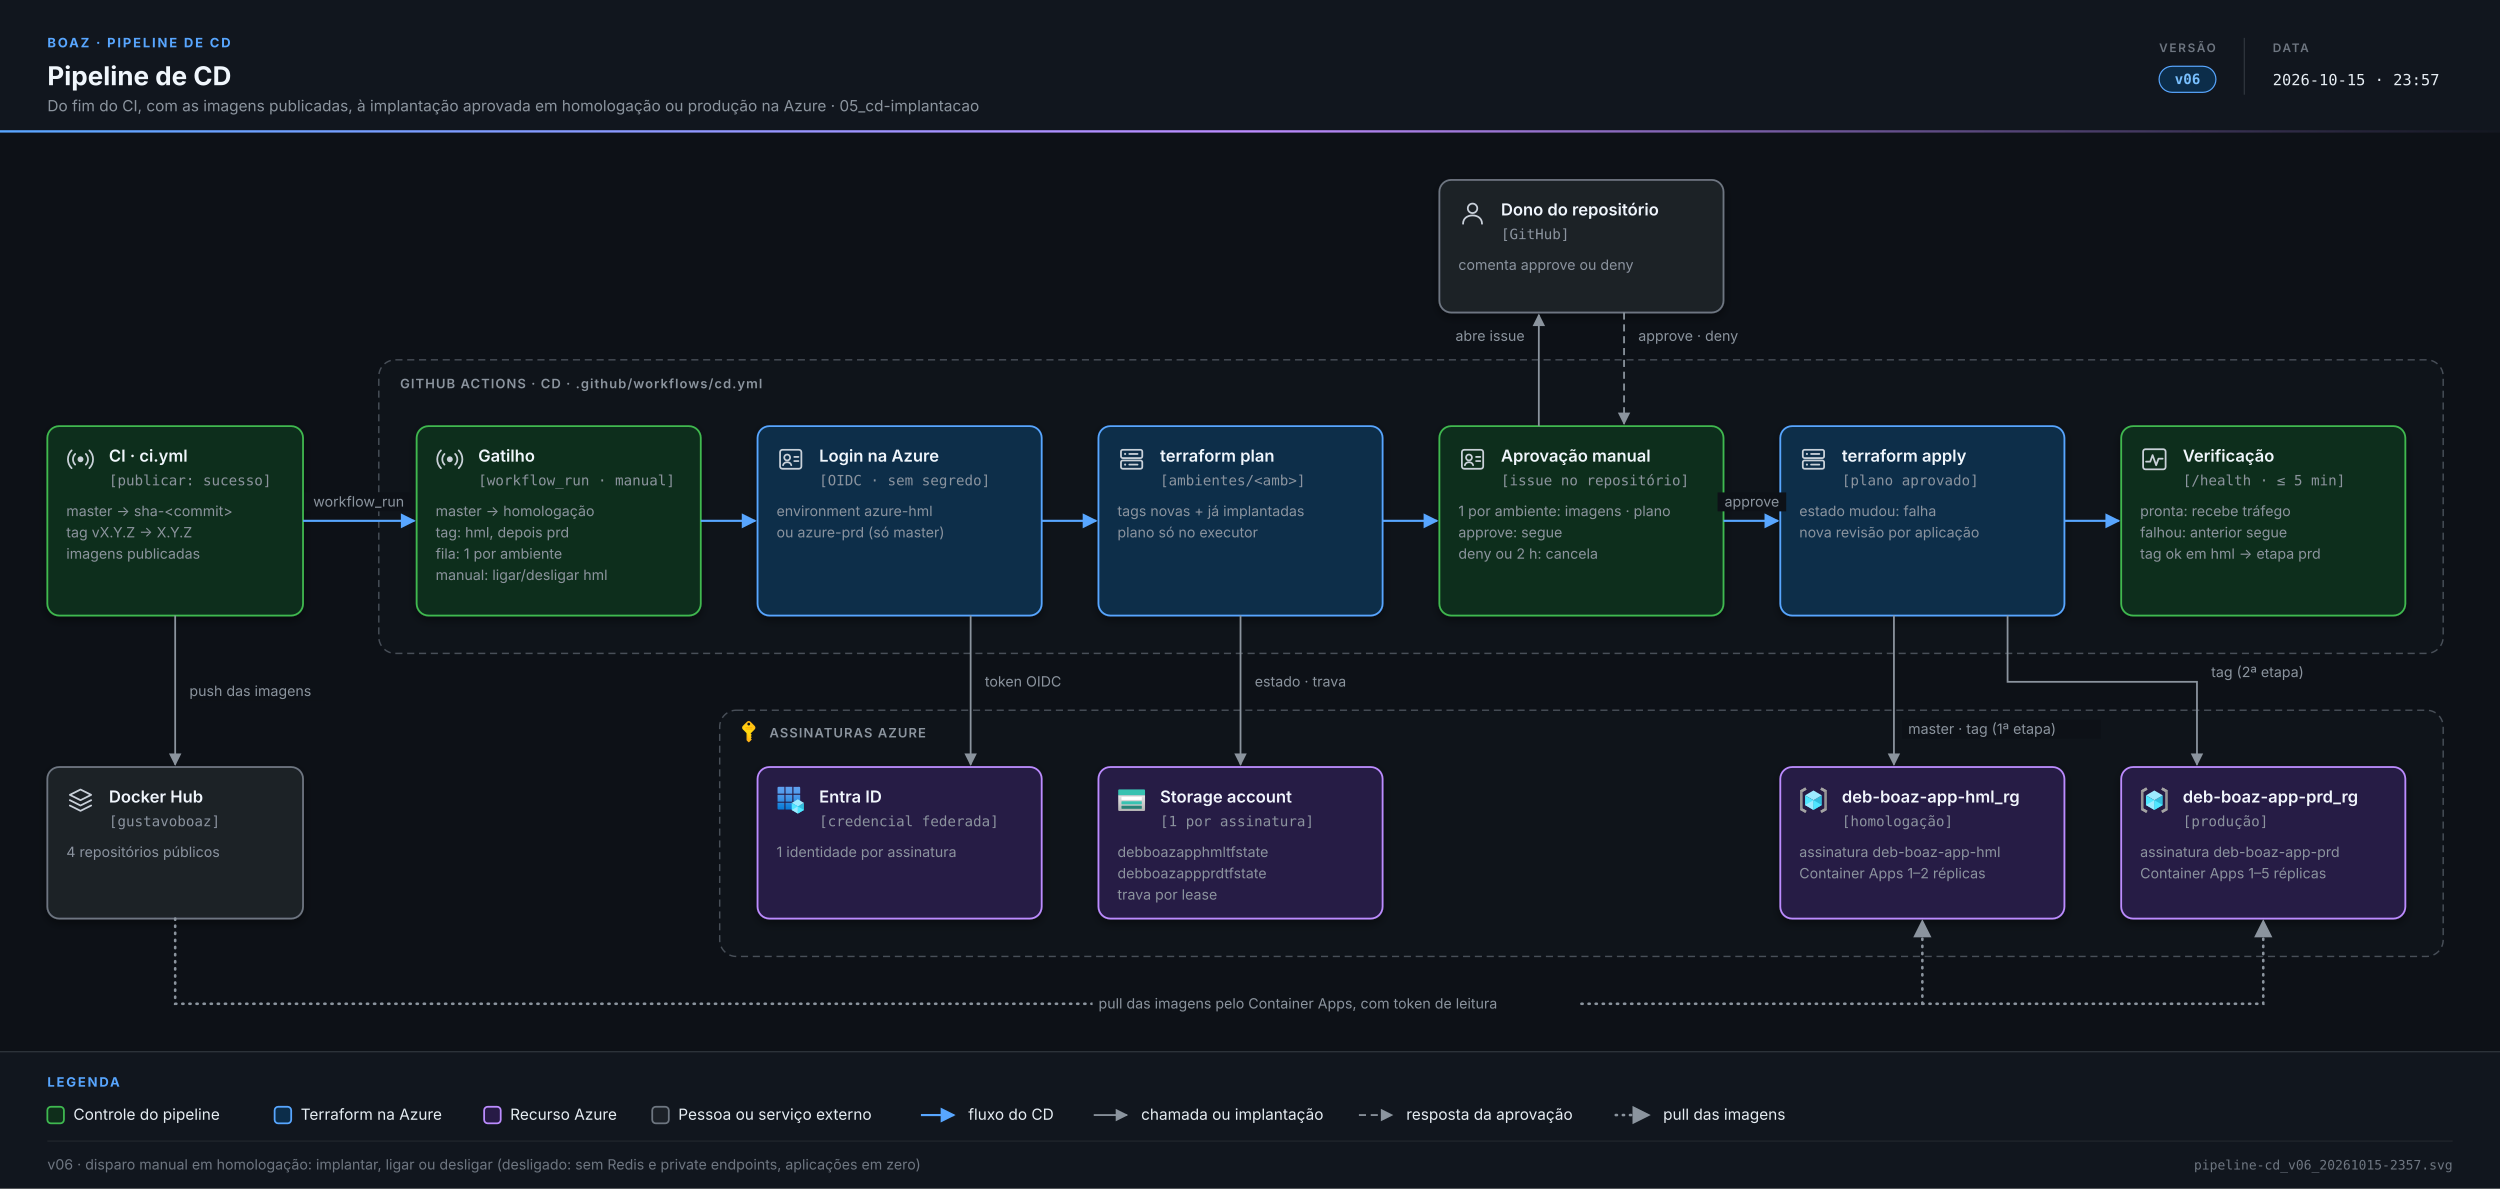
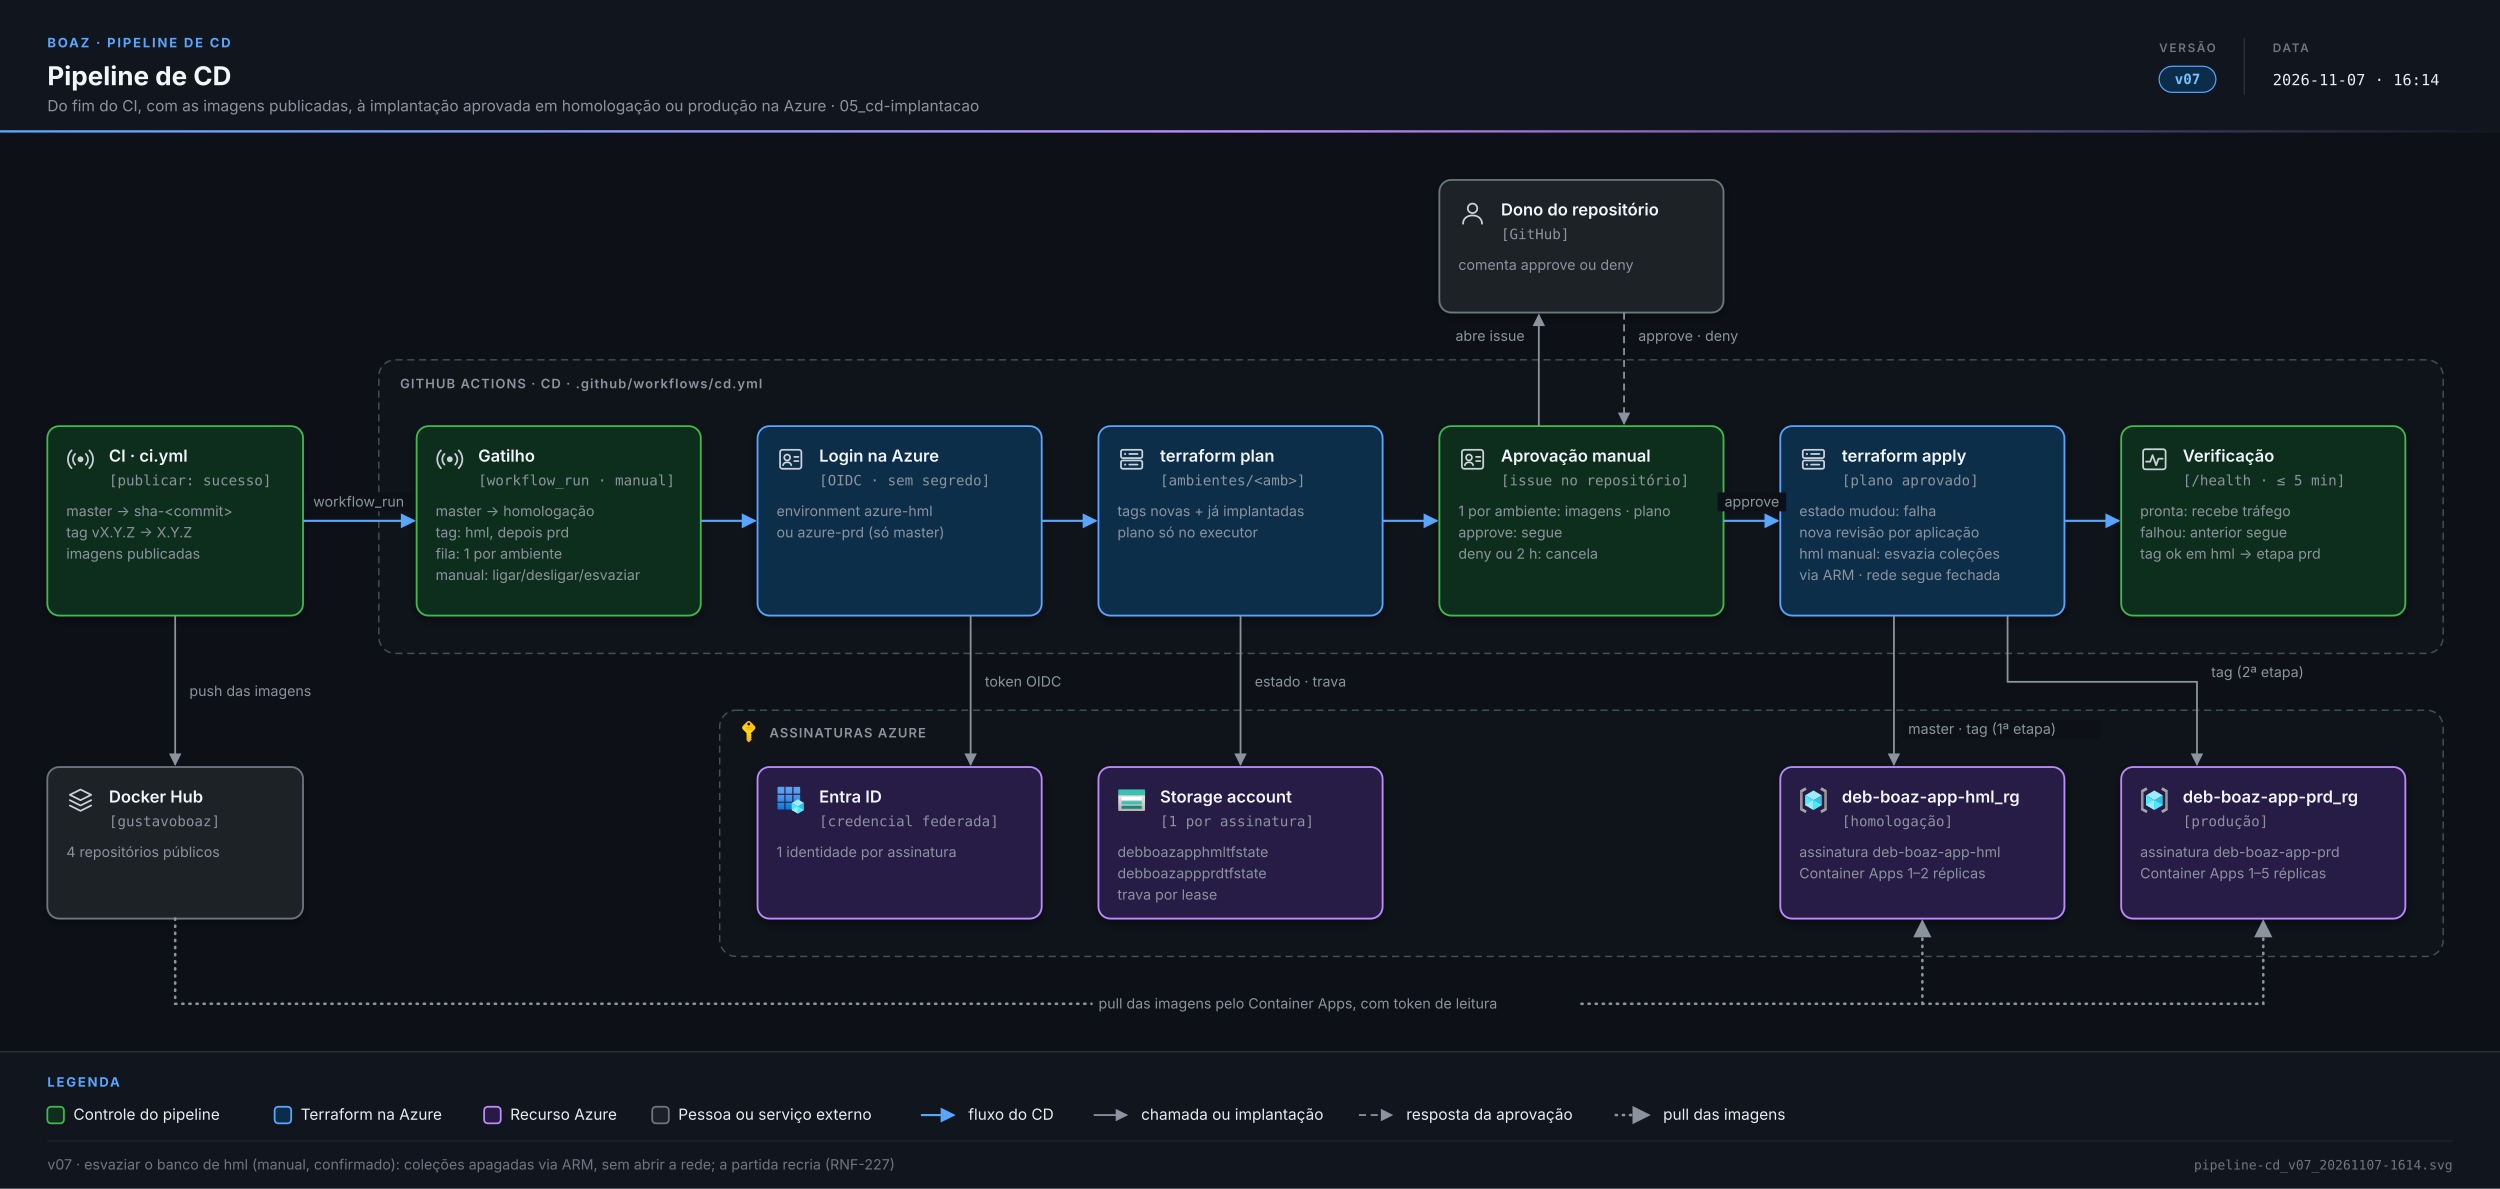
<svg xmlns="http://www.w3.org/2000/svg" viewBox="0 0 2112 1004" width="2112" height="1004">
  <style>
    /* ── base ─────────────────────────────────────────── */
    .bg            { fill: #0d1117; }
    text           { font-family: Inter, "Segoe UI", Roboto, "Helvetica Neue", Helvetica, Arial, sans-serif; font-size: 13px; fill: #e6edf3; }
    .title         { font-size: 22px; font-weight: 700; fill: #f0f6fc; }
    .subtitle      { font-size: 13px; fill: #8b949e; }
    .section       { font-size: 12px; font-weight: 700; letter-spacing: 0.12em; fill: #58a6ff; }
    .label         { font-size: 13px; fill: #e6edf3; }
    .label-strong  { font-size: 14px; font-weight: 600; fill: #f0f6fc; }
    .label-underline { text-decoration: underline; }
    .muted         { font-size: 12px; fill: #8b949e; }
    .mono          { font-family: "JetBrains Mono", "SF Mono", Menlo, Consolas, monospace; font-size: 12px; fill: #8b949e; }
    .divider       { stroke: #21262d; stroke-width: 1; }
    .panel         { fill: #10151c; stroke: #21262d; stroke-width: 1; }

    /* ── nós: uma cor por papel, no máximo 4 por diagrama ── */
    .node          { fill: #161b22; stroke: #30363d; stroke-width: 1.5; }
    .node-face     { fill: #21262d; stroke: #30363d; stroke-width: 1.5; stroke-linejoin: round; }
    .node-blue     { fill: #0c2d4a; stroke: #58a6ff; stroke-width: 1.5; }
    .node-green    { fill: #0f2e1b; stroke: #3fb950; stroke-width: 1.5; }
    .node-purple   { fill: #271a45; stroke: #bc8cff; stroke-width: 1.5; }
    .node-orange   { fill: #3a2410; stroke: #f0883e; stroke-width: 1.5; }
    .node-red      { fill: #3b1219; stroke: #f85149; stroke-width: 1.5; }
    .node-external { fill: #1c2128; stroke: #6e7681; stroke-width: 1.5; }

    /* ── fronteiras (conta, região, rede, módulo) ─────── */
    .boundary       { fill: #161b22; fill-opacity: 0.35; stroke: #484f58; stroke-width: 1.2; stroke-dasharray: 6 4; }
    .boundary-label { font-size: 11px; font-weight: 600; letter-spacing: 0.08em; fill: #8b949e; }

    /* ── arestas e comunicação ─────────────────────────── */
    .edge          { fill: none; stroke: #8b949e; stroke-width: 1.5; }
    .edge-accent   { fill: none; stroke: #58a6ff; stroke-width: 1.8; }
    .edge-async    { stroke-dasharray: 6 4; }
    .edge-data     { stroke-dasharray: 1 5; stroke-linecap: round; stroke-width: 2.2; }
    .edge-label-bg { fill: #0d1117; }
    .arrow-head    { fill: #8b949e; }
    .arrow-accent  { fill: #58a6ff; }
    .lifeline      { stroke: #30363d; stroke-width: 1.2; stroke-dasharray: 4 4; }
    .chip          { fill: #21262d; stroke: #30363d; stroke-width: 1; }
    .chip-text     { font-family: "JetBrains Mono", "SF Mono", Menlo, Consolas, monospace; font-size: 11px; fill: #c9d1d9; }

    /* ── ícones neutros (#ic-*, #uml-*) ───────────────── */
    .ico           { fill: none; stroke: #c9d1d9; stroke-width: 1.5; stroke-linecap: round; stroke-linejoin: round; }
    .ico-fill      { fill: #c9d1d9; }
    .ico-solid     { fill: #161b22; stroke: #c9d1d9; stroke-width: 1.5; stroke-linejoin: round; }

    /* ── notação UML ───────────────────────────────────── */
    .ink           { fill: #e6edf3; }
    .ink-ring      { fill: none; stroke: #e6edf3; stroke-width: 1.5; }
    .node-note     { fill: #2b2311; stroke: #d29922; stroke-width: 1.2; }
    .uml-keyword   { font-size: 11px; font-style: italic; fill: #8b949e; }
    .activation    { fill: #21262d; stroke: #8b949e; stroke-width: 1.2; }
    .frame-tag     { fill: #21262d; stroke: #484f58; stroke-width: 1.2; }
    .frame-op      { font-size: 11px; font-weight: 700; fill: #c9d1d9; }
    .arrow-open    { fill: none; stroke: #8b949e; stroke-width: 1.4; stroke-linejoin: round; }
    .arrow-hollow  { fill: #0d1117; stroke: #8b949e; stroke-width: 1.2; stroke-linejoin: round; }

    /* ── marca d'água: topo e rodapé (seção 7) ────────── */
    .wm-band       { fill: #11161e; }
    .wm-accent     { fill: url(#marca-acento); }
    .wm-sep        { stroke: #30363d; stroke-width: 1; }
    .wm-frame      { fill: none; stroke: #30363d; stroke-width: 1; }
    .wm-eyebrow    { font-size: 11px; font-weight: 700; letter-spacing: 0.14em; fill: #58a6ff; }
    .wm-meta-label { font-size: 10px; font-weight: 600; letter-spacing: 0.14em; fill: #6e7681; }
    .wm-meta-value { font-family: "JetBrains Mono", "SF Mono", Menlo, Consolas, monospace; font-size: 13px; fill: #e6edf3; }
    .wm-badge      { fill: #0c2d4a; stroke: #58a6ff; stroke-width: 1; }
    .wm-badge-text { font-family: "JetBrains Mono", "SF Mono", Menlo, Consolas, monospace; font-size: 12px; font-weight: 700; fill: #79c0ff; }
    .wm-file       { font-family: "JetBrains Mono", "SF Mono", Menlo, Consolas, monospace; font-size: 11px; fill: #6e7681; }
    .footer        { font-size: 12px; fill: #6e7681; }
  </style>
  <defs>
    <marker id="seta" viewBox="0 0 10 10" refX="9" refY="5" markerWidth="7" markerHeight="7" orient="auto-start-reverse">
      <path d="M0,0 L10,5 L0,10 z" class="arrow-head" />
    </marker>
    <marker id="seta-destaque" viewBox="0 0 10 10" refX="9" refY="5" markerWidth="7" markerHeight="7" orient="auto-start-reverse">
      <path d="M0,0 L10,5 L0,10 z" class="arrow-accent" />
    </marker>
    <marker id="seta-aberta" viewBox="-1 -1 12 12" refX="10" refY="5" markerWidth="8" markerHeight="8" orient="auto-start-reverse">
      <path d="M0,0 L10,5 L0,10" class="arrow-open" />
    </marker>
    <marker id="heranca" viewBox="-1 -1 14 14" refX="12" refY="6" markerWidth="10" markerHeight="10" orient="auto-start-reverse">
      <path d="M0,0 L12,6 L0,12 z" class="arrow-hollow" />
    </marker>
    <marker id="extensao" viewBox="-1 -1 14 14" refX="12" refY="6" markerWidth="10" markerHeight="10" orient="auto-start-reverse">
      <path d="M0,0 L12,6 L0,12 z" class="arrow-head" />
    </marker>
    <marker id="composicao" viewBox="-1 -1 16 10" refX="14" refY="4" markerWidth="16" markerHeight="11" orient="auto-start-reverse">
      <path d="M0,4 L7,0 L14,4 L7,8 z" class="arrow-head" />
    </marker>
    <marker id="agregacao" viewBox="-1 -1 16 10" refX="14" refY="4" markerWidth="16" markerHeight="11" orient="auto-start-reverse">
      <path d="M0,4 L7,0 L14,4 L7,8 z" class="arrow-hollow" />
    </marker>
    <marker id="er-um" viewBox="0 0 16 12" refX="16" refY="6" markerWidth="16" markerHeight="12" markerUnits="userSpaceOnUse" orient="auto-start-reverse">
      <path d="M6,0 V12 M10,0 V12" class="arrow-open" />
    </marker>
    <marker id="er-muitos" viewBox="0 0 16 12" refX="16" refY="6" markerWidth="16" markerHeight="12" markerUnits="userSpaceOnUse" orient="auto-start-reverse">
      <path d="M4,0 V12 M6,6 L16,0 M6,6 L16,12" class="arrow-open" />
    </marker>
    <filter id="sombra" x="-10%" y="-10%" width="120%" height="140%">
      <feDropShadow dx="0" dy="3" stdDeviation="4" flood-color="#000000" flood-opacity="0.45" />
    </filter>
    <linearGradient id="marca-acento" x1="0" y1="0" x2="1" y2="0">
      <stop offset="0" stop-color="#58a6ff" />
      <stop offset="0.5" stop-color="#bc8cff" />
      <stop offset="1" stop-color="#bc8cff" stop-opacity="0" />
    </linearGradient>
    <symbol id="az-assinatura" viewBox="0 0 18 18">
      <defs>
        <radialGradient id="az-assinatura-a445c717-9d75-44c7-ba6b-0d8f2383e560" cx="-36.63" cy="17.12" r="11.18" gradientTransform="translate(41.88 -7.4) scale(0.94 0.94)" gradientUnits="userSpaceOnUse">
          <stop offset="0.27" stop-color="#ffd70f" />
          <stop offset="0.49" stop-color="#ffcb12" />
          <stop offset="0.88" stop-color="#feac19" />
          <stop offset="1" stop-color="#fea11b" />
        </radialGradient>
      </defs>
      <path id="az-assinatura-e3d1e58c-f78e-4fb5-9857-0c9331da9979" d="M13.56,7.19a2.07,2.07,0,0,0,0-2.93h0L10,.69a2.06,2.06,0,0,0-2.92,0h0L3.52,4.26a2.09,2.09,0,0,0,0,2.93l3,3a.61.61,0,0,1,.17.41v5.52a.7.7,0,0,0,.2.5l1.35,1.35a.45.45,0,0,0,.66,0l1.31-1.31h0l.77-.77a.26.26,0,0,0,0-.38l-.55-.56a.29.29,0,0,1,0-.42l.55-.56a.26.26,0,0,0,0-.38L10.4,13a.28.28,0,0,1,0-.41L11,12a.26.26,0,0,0,0-.38l-.77-.78v-.28Zm-5-5.64A1.18,1.18,0,1,1,7.37,2.73,1.17,1.17,0,0,1,8.54,1.55Z" fill="url(#az-assinatura-a445c717-9d75-44c7-ba6b-0d8f2383e560)" />
      <path id="az-assinatura-a21a8f7a-61cc-4035-8449-e5c8fe4d4d5e" d="M7.62,16.21h0A.25.25,0,0,0,8,16V11.55a.27.27,0,0,0-.11-.22h0a.25.25,0,0,0-.39.22V16A.27.27,0,0,0,7.62,16.21Z" fill="#ff9300" opacity="0.75" />
      <rect id="az-assinatura-ecd3189c-fb1e-4a0e-a2b6-ba2f11dda484" x="5.69" y="5.45" width="5.86" height="0.69" rx="0.32" fill="#ff9300" opacity="0.75" />
      <rect id="az-assinatura-a1949a3c-4818-4bd1-b236-0d970b92fc62" x="5.69" y="6.57" width="5.86" height="0.69" rx="0.32" fill="#ff9300" opacity="0.75" />
    </symbol>
    <symbol id="az-entra" viewBox="0 0 18 18">
      <defs>
        <linearGradient id="az-entra-efeb8e96-2af0-4681-9a6a-45f9b0262f19" x1="-6518.78" y1="1118.86" x2="-6518.78" y2="1090.06" gradientTransform="matrix(0.5, 0, 0, -0.5, 3267.42, 559.99)" gradientUnits="userSpaceOnUse">
          <stop offset="0" stop-color="#5ea0ef" />
          <stop offset="0.18" stop-color="#589eed" />
          <stop offset="0.41" stop-color="#4897e9" />
          <stop offset="0.66" stop-color="#2e8ce1" />
          <stop offset="0.94" stop-color="#0a7cd7" />
          <stop offset="1" stop-color="#0078d4" />
        </linearGradient>
      </defs>
      <path d="M5.67,10.61H10v4.32H5.67Zm-5-5.76H5V.53H1.23a.6.6,0,0,0-.6.6Zm.6,10.08H5V10.61H.63v3.72A.6.6,0,0,0,1.23,14.93Zm-.6-5H5V5.57H.63Zm10.08,5h3.72a.6.6,0,0,0,.6-.6V10.61H10.71Zm-5-5H10V5.57H5.67Zm5,0H15V5.57H10.71Zm0-9.36V4.85H15V1.13a.6.6,0,0,0-.6-.6Zm-5,4.32H10V.53H5.67Z" fill="url(#az-entra-efeb8e96-2af0-4681-9a6a-45f9b0262f19)" />
      <polygon points="17.37 10.7 17.37 15.21 13.5 17.47 13.5 12.96 17.37 10.7" fill="#32bedd" />
      <polygon points="17.37 10.7 13.5 12.97 9.63 10.7 13.5 8.44 17.37 10.7" fill="#9cebff" />
      <polygon points="13.5 12.97 13.5 17.47 9.63 15.21 9.63 10.7 13.5 12.97" fill="#50e6ff" />
      <polygon points="9.63 15.21 13.5 12.96 13.5 17.47 9.63 15.21" fill="#9cebff" />
      <polygon points="17.37 15.21 13.5 12.96 13.5 17.47 17.37 15.21" fill="#50e6ff" />
    </symbol>
    <symbol id="az-rg" viewBox="0 0 18 18">
      <g>
        <g>
          <path d="M.5,15.08a.16.16,0,0,0,.08.14l1.16.65L3.7,17a.17.17,0,0,0,.23-.06l.66-1.12a.16.16,0,0,0-.06-.21l-2.3-1.3a.17.17,0,0,1-.08-.14V3.85a.16.16,0,0,1,.08-.14l2.3-1.3a.16.16,0,0,0,.06-.21L3.93,1.08A.17.17,0,0,0,3.7,1L1.78,2.11l-1.2.67a.16.16,0,0,0-.08.14V15.08Z" fill="#949494" />
          <path d="M2.14,3.77l.06-.06,2.3-1.3a.14.14,0,0,0,.06-.21L3.9,1.08A.15.15,0,0,0,3.68,1L1.75,2.11.56,2.78s-.05,0-.06.06l.9.51Z" fill="#a3a3a3" />
          <path d="M4.5,15.59l-2.3-1.3a.22.22,0,0,1-.07-.09l-1.62,1,.05,0,1.15.65,2,1.11a.15.15,0,0,0,.22-.06l.66-1.12A.14.14,0,0,0,4.5,15.59Z" fill="#a3a3a3" />
        </g>
        <path d="M17.5,15.08a.16.16,0,0,1-.08.14l-1.16.65L14.3,17a.17.17,0,0,1-.23-.06l-.66-1.12a.16.16,0,0,1,.06-.21l2.3-1.3a.17.17,0,0,0,.08-.14V3.85a.16.16,0,0,0-.08-.14l-2.3-1.3a.16.16,0,0,1-.06-.21l.66-1.12A.17.17,0,0,1,14.3,1l1.92,1.09,1.2.67a.16.16,0,0,1,.08.14V15.08Z" fill="#949494" />
        <path d="M15.86,3.77l-.06-.06-2.3-1.3a.14.14,0,0,1-.06-.21l.66-1.12A.15.15,0,0,1,14.32,1l1.93,1.09,1.19.67s0,0,.06.06l-.9.51Z" fill="#a3a3a3" />
        <path d="M13.5,15.59l2.3-1.3a.22.22,0,0,0,.07-.09l1.62,1,0,0-1.15.65-2,1.11a.15.15,0,0,1-.22-.06l-.66-1.12A.14.14,0,0,1,13.5,15.59Z" fill="#a3a3a3" />
        <polygon points="14.31 5.93 14.31 12.07 8.99 15.16 8.99 9.01 14.31 5.93" fill="#32bedd" />
        <polygon points="14.31 5.93 9 9.02 3.68 5.93 9 2.84 14.31 5.93" fill="#9cebff" />
        <polygon points="8.99 9.02 8.99 15.16 3.68 12.07 3.68 5.93 8.99 9.02" fill="#50e6ff" />
        <polygon points="3.68 12.07 8.99 9.01 8.99 15.16 3.68 12.07" fill="#9cebff" />
        <polygon points="14.31 12.07 8.99 9.01 8.99 15.16 14.31 12.07" fill="#50e6ff" />
      </g>
    </symbol>
    <symbol id="az-storage" viewBox="0 0 18 18">
      <defs>
        <linearGradient id="az-storage-ad4c4f96-09aa-4f91-ba10-5cb8ad530f74" x1="9" y1="15.83" x2="9" y2="5.79" gradientUnits="userSpaceOnUse">
          <stop offset="0" stop-color="#b3b3b3" />
          <stop offset="0.26" stop-color="#c1c1c1" />
          <stop offset="1" stop-color="#e6e6e6" />
        </linearGradient>
      </defs>
      <path d="M.5,5.79h17a0,0,0,0,1,0,0v9.48a.57.57,0,0,1-.57.57H1.07a.57.57,0,0,1-.57-.57V5.79A0,0,0,0,1,.5,5.79Z" fill="url(#az-storage-ad4c4f96-09aa-4f91-ba10-5cb8ad530f74)" />
      <path d="M1.07,2.17H16.93a.57.57,0,0,1,.57.57V5.79a0,0,0,0,1,0,0H.5a0,0,0,0,1,0,0V2.73A.57.57,0,0,1,1.07,2.17Z" fill="#37c2b1" />
      <path d="M2.81,6.89H15.18a.27.27,0,0,1,.26.27v1.4a.27.27,0,0,1-.26.27H2.81a.27.27,0,0,1-.26-.27V7.16A.27.27,0,0,1,2.81,6.89Z" fill="#fff" />
      <path d="M2.82,9.68H15.19a.27.27,0,0,1,.26.27v1.41a.27.27,0,0,1-.26.27H2.82a.27.27,0,0,1-.26-.27V10A.27.27,0,0,1,2.82,9.68Z" fill="#37c2b1" />
      <path d="M2.82,12.5H15.19a.27.27,0,0,1,.26.27v1.41a.27.27,0,0,1-.26.27H2.82a.27.27,0,0,1-.26-.27V12.77A.27.27,0,0,1,2.82,12.5Z" fill="#258277" />
    </symbol>
    <symbol id="ic-ator" viewBox="0 0 24 24">
      <circle class="ico" cx="12" cy="8" r="4" />
      <path class="ico" d="M4,21 C4,16.5 7.6,14 12,14 C16.4,14 20,16.5 20,21" />
    </symbol>
    <symbol id="ic-eventos" viewBox="0 0 24 24">
      <circle class="ico-fill" cx="12" cy="12" r="2.5" />
      <path class="ico" d="M7.5,7.5 A6.4,6.4 0 0 0 7.5,16.5 M16.5,7.5 A6.4,6.4 0 0 1 16.5,16.5 M4.5,4.5 A10.6,10.6 0 0 0 4.5,19.5 M19.5,4.5 A10.6,10.6 0 0 1 19.5,19.5" />
    </symbol>
    <symbol id="ic-identidade" viewBox="0 0 24 24">
      <rect class="ico" x="3" y="4" width="18" height="16" rx="2" />
      <circle class="ico" cx="9" cy="10.5" r="2.5" />
      <path class="ico" d="M5.5,17 C6,15.2 7.3,14.5 9,14.5 C10.7,14.5 12,15.2 12.5,17 M15,10 H18.5 M15,13.5 H18.5" />
    </symbol>
    <symbol id="ic-observabilidade" viewBox="0 0 24 24">
      <rect class="ico" x="2.5" y="3.5" width="19" height="17" rx="2" />
      <polyline class="ico" points="5,14 8.5,14 10.5,8.5 13.5,17 15.5,11.5 19,11.5" />
    </symbol>
    <symbol id="ic-registro" viewBox="0 0 24 24">
      <path class="ico" d="M12,3 L21,7.5 L12,12 L3,7.5 Z M3,12 L12,16.5 L21,12 M3,16.5 L12,21 L21,16.5" />
    </symbol>
    <symbol id="ic-servico" viewBox="0 0 24 24">
      <rect class="ico" x="3" y="4" width="18" height="7" rx="1.5" />
      <rect class="ico" x="3" y="13" width="18" height="7" rx="1.5" />
      <circle class="ico-fill" cx="6.5" cy="7.5" r="0.9" />
      <circle class="ico-fill" cx="6.5" cy="16.5" r="0.9" />
      <path class="ico" d="M10,7.5 H17 M10,16.5 H17" />
    </symbol>
  </defs>
  <rect class="bg" x="0" y="0" width="2112" height="1004" />
  <g id="marca-topo">
    <rect class="wm-band" x="0" y="0" width="2112" height="112" />
    <rect class="wm-accent" x="0" y="110" width="2112" height="2" />
    <text class="wm-eyebrow" x="40" y="40">BOAZ · PIPELINE DE CD</text>
    <text class="title" x="40" y="72">Pipeline de CD</text>
    <text class="subtitle" x="40" y="94">Do fim do CI, com as imagens publicadas, à implantação aprovada em homologação ou produção na Azure · 05_cd-implantacao</text>
    <text class="wm-meta-label" x="1824" y="44">VERSÃO</text>
    <rect class="wm-badge" x="1824" y="56" width="48" height="22" rx="11" />
-     <text class="wm-badge-text" x="1848" y="71" text-anchor="middle">v06</text>
+     <text class="wm-badge-text" x="1848" y="71" text-anchor="middle">v07</text>
    <line class="wm-sep" x1="1896" y1="32" x2="1896" y2="80" />
    <text class="wm-meta-label" x="1920" y="44">DATA</text>
-     <text class="wm-meta-value" x="1920" y="72">2026-10-15 · 23:57</text>
+     <text class="wm-meta-value" x="1920" y="72">2026-11-07 · 16:14</text>
  </g>
  <g id="fronteiras">
    <rect class="boundary" x="320" y="304" width="1744" height="248" rx="14" />
    <text class="boundary-label" x="338" y="328">GITHUB ACTIONS · CD · .github/workflows/cd.yml</text>
    <rect class="boundary" x="608" y="600" width="1456" height="208" rx="14" />
    <use href="#az-assinatura" x="624" y="609" width="18" height="18" />
    <text class="boundary-label" x="650" y="623">ASSINATURAS AZURE</text>
  </g>
  <g id="ci" filter="url(#sombra)">
    <rect class="node-green" x="40" y="360" width="216" height="160" rx="10" />
    <use href="#ic-eventos" x="56" y="376" width="24" height="24" />
    <text class="label-strong" x="92" y="390">CI · ci.yml</text>
    <text class="mono" x="92" y="410">[publicar: sucesso]</text>
    <text class="muted" x="56" y="436">master → sha-&lt;commit&gt;</text>
    <text class="muted" x="56" y="454">tag vX.Y.Z → X.Y.Z</text>
    <text class="muted" x="56" y="472">imagens publicadas</text>
  </g>
  <g id="gatilho" filter="url(#sombra)">
    <rect class="node-green" x="352" y="360" width="240" height="160" rx="10" />
    <use href="#ic-eventos" x="368" y="376" width="24" height="24" />
    <text class="label-strong" x="404" y="390">Gatilho</text>
    <text class="mono" x="404" y="410">[workflow_run · manual]</text>
    <text class="muted" x="368" y="436">master → homologação</text>
    <text class="muted" x="368" y="454">tag: hml, depois prd</text>
    <text class="muted" x="368" y="472">fila: 1 por ambiente</text>
-     <text class="muted" x="368" y="490">manual: ligar/desligar hml</text>
+     <text class="muted" x="368" y="490">manual: ligar/desligar/esvaziar</text>
  </g>
  <g id="login" filter="url(#sombra)">
    <rect class="node-blue" x="640" y="360" width="240" height="160" rx="10" />
    <use href="#ic-identidade" x="656" y="376" width="24" height="24" />
    <text class="label-strong" x="692" y="390">Login na Azure</text>
    <text class="mono" x="692" y="410">[OIDC · sem segredo]</text>
    <text class="muted" x="656" y="436">environment azure-hml</text>
    <text class="muted" x="656" y="454">ou azure-prd (só master)</text>
  </g>
  <g id="plan" filter="url(#sombra)">
    <rect class="node-blue" x="928" y="360" width="240" height="160" rx="10" />
    <use href="#ic-servico" x="944" y="376" width="24" height="24" />
    <text class="label-strong" x="980" y="390">terraform plan</text>
    <text class="mono" x="980" y="410">[ambientes/&lt;amb&gt;]</text>
    <text class="muted" x="944" y="436">tags novas + já implantadas</text>
    <text class="muted" x="944" y="454">plano só no executor</text>
  </g>
  <g id="aprovacao" filter="url(#sombra)">
    <rect class="node-green" x="1216" y="360" width="240" height="160" rx="10" />
    <use href="#ic-identidade" x="1232" y="376" width="24" height="24" />
    <text class="label-strong" x="1268" y="390">Aprovação manual</text>
    <text class="mono" x="1268" y="410">[issue no repositório]</text>
    <text class="muted" x="1232" y="436">1 por ambiente: imagens · plano</text>
    <text class="muted" x="1232" y="454">approve: segue</text>
    <text class="muted" x="1232" y="472">deny ou 2 h: cancela</text>
  </g>
  <g id="apply" filter="url(#sombra)">
    <rect class="node-blue" x="1504" y="360" width="240" height="160" rx="10" />
    <use href="#ic-servico" x="1520" y="376" width="24" height="24" />
    <text class="label-strong" x="1556" y="390">terraform apply</text>
    <text class="mono" x="1556" y="410">[plano aprovado]</text>
    <text class="muted" x="1520" y="436">estado mudou: falha</text>
    <text class="muted" x="1520" y="454">nova revisão por aplicação</text>
+     <text class="muted" x="1520" y="472">hml manual: esvazia coleções</text>
+     <text class="muted" x="1520" y="490">via ARM · rede segue fechada</text>
  </g>
  <g id="verificacao" filter="url(#sombra)">
    <rect class="node-green" x="1792" y="360" width="240" height="160" rx="10" />
    <use href="#ic-observabilidade" x="1808" y="376" width="24" height="24" />
    <text class="label-strong" x="1844" y="390">Verificação</text>
    <text class="mono" x="1844" y="410">[/health · ≤ 5 min]</text>
    <text class="muted" x="1808" y="436">pronta: recebe tráfego</text>
    <text class="muted" x="1808" y="454">falhou: anterior segue</text>
    <text class="muted" x="1808" y="472">tag ok em hml → etapa prd</text>
  </g>
  <g id="dono" filter="url(#sombra)">
    <rect class="node-external" x="1216" y="152" width="240" height="112" rx="10" />
    <use href="#ic-ator" x="1232" y="168" width="24" height="24" />
    <text class="label-strong" x="1268" y="182">Dono do repositório</text>
    <text class="mono" x="1268" y="202">[GitHub]</text>
    <text class="muted" x="1232" y="228">comenta approve ou deny</text>
  </g>
  <g id="entra" filter="url(#sombra)">
    <rect class="node-purple" x="640" y="648" width="240" height="128" rx="10" />
    <use href="#az-entra" x="656" y="664" width="24" height="24" />
    <text class="label-strong" x="692" y="678">Entra ID</text>
    <text class="mono" x="692" y="698">[credencial federada]</text>
    <text class="muted" x="656" y="724">1 identidade por assinatura</text>
  </g>
  <g id="tfstate" filter="url(#sombra)">
    <rect class="node-purple" x="928" y="648" width="240" height="128" rx="10" />
    <use href="#az-storage" x="944" y="664" width="24" height="24" />
    <text class="label-strong" x="980" y="678">Storage account</text>
    <text class="mono" x="980" y="698">[1 por assinatura]</text>
    <text class="muted" x="944" y="724">debboazapphmltfstate</text>
    <text class="muted" x="944" y="742">debboazappprdtfstate</text>
    <text class="muted" x="944" y="760">trava por lease</text>
  </g>
  <g id="rg-hml" filter="url(#sombra)">
    <rect class="node-purple" x="1504" y="648" width="240" height="128" rx="10" />
    <use href="#az-rg" x="1520" y="664" width="24" height="24" />
    <text class="label-strong" x="1556" y="678">deb-boaz-app-hml_rg</text>
    <text class="mono" x="1556" y="698">[homologação]</text>
    <text class="muted" x="1520" y="724">assinatura deb-boaz-app-hml</text>
    <text class="muted" x="1520" y="742">Container Apps 1–2 réplicas</text>
  </g>
  <g id="rg-prd" filter="url(#sombra)">
    <rect class="node-purple" x="1792" y="648" width="240" height="128" rx="10" />
    <use href="#az-rg" x="1808" y="664" width="24" height="24" />
    <text class="label-strong" x="1844" y="678">deb-boaz-app-prd_rg</text>
    <text class="mono" x="1844" y="698">[produção]</text>
    <text class="muted" x="1808" y="724">assinatura deb-boaz-app-prd</text>
    <text class="muted" x="1808" y="742">Container Apps 1–5 réplicas</text>
  </g>
  <g id="docker-hub" filter="url(#sombra)">
    <rect class="node-external" x="40" y="648" width="216" height="128" rx="10" />
    <use href="#ic-registro" x="56" y="664" width="24" height="24" />
    <text class="label-strong" x="92" y="678">Docker Hub</text>
    <text class="mono" x="92" y="698">[gustavoboaz]</text>
    <text class="muted" x="56" y="724">4 repositórios públicos</text>
  </g>
  <g id="arestas">
    <line class="edge-accent" x1="256" y1="440" x2="350" y2="440" marker-end="url(#seta-destaque)" />
    <rect class="edge-label-bg" x="257" y="416" width="92" height="16" />
    <text class="muted" x="303" y="428" text-anchor="middle">workflow_run</text>
    <line class="edge-accent" x1="592" y1="440" x2="638" y2="440" marker-end="url(#seta-destaque)" />
    <line class="edge-accent" x1="880" y1="440" x2="926" y2="440" marker-end="url(#seta-destaque)" />
    <line class="edge-accent" x1="1168" y1="440" x2="1214" y2="440" marker-end="url(#seta-destaque)" />
    <line class="edge-accent" x1="1456" y1="440" x2="1502" y2="440" marker-end="url(#seta-destaque)" />
    <line class="edge-accent" x1="1744" y1="440" x2="1790" y2="440" marker-end="url(#seta-destaque)" />
    <rect class="edge-label-bg" x="1451" y="416" width="58" height="16" />
    <text class="muted" x="1480" y="428" text-anchor="middle">approve</text>
    <line class="edge" x1="148" y1="520" x2="148" y2="646" marker-end="url(#seta)" />
    <rect class="edge-label-bg" x="155" y="576" width="120" height="16" />
    <text class="muted" x="160" y="588">push das imagens</text>
    <line class="edge" x1="820" y1="520" x2="820" y2="646" marker-end="url(#seta)" />
    <rect class="edge-label-bg" x="827" y="568" width="79" height="16" />
    <text class="muted" x="832" y="580">token OIDC</text>
    <line class="edge" x1="1048" y1="520" x2="1048" y2="646" marker-end="url(#seta)" />
    <rect class="edge-label-bg" x="1055" y="568" width="106" height="16" />
    <text class="muted" x="1060" y="580">estado · trava</text>
    <line class="edge" x1="1300" y1="360" x2="1300" y2="266" marker-end="url(#seta)" />
    <rect class="edge-label-bg" x="1214" y="276" width="79" height="16" />
    <text class="muted" x="1288" y="288" text-anchor="end">abre issue</text>
    <line class="edge edge-async" x1="1372" y1="264" x2="1372" y2="358" marker-end="url(#seta)" />
    <rect class="edge-label-bg" x="1379" y="276" width="106" height="16" />
    <text class="muted" x="1384" y="288">approve · deny</text>
    <line class="edge" x1="1600" y1="520" x2="1600" y2="646" marker-end="url(#seta)" />
    <rect class="edge-label-bg" x="1607" y="608" width="168" height="16" />
    <text class="muted" x="1612" y="620">master · tag (1ª etapa)</text>
    <path class="edge" d="M1696,520 V576 H1856 V646" marker-end="url(#seta)" />
    <rect class="edge-label-bg" x="1863" y="560" width="106" height="16" />
    <text class="muted" x="1868" y="572">tag (2ª etapa)</text>
    <path class="edge edge-data" d="M148,776 V848 H1912 V778" marker-end="url(#seta)" />
    <line class="edge edge-data" x1="1624" y1="848" x2="1624" y2="778" marker-end="url(#seta)" />
    <rect class="edge-label-bg" x="923" y="840" width="410" height="16" />
    <text class="muted" x="928" y="852">pull das imagens pelo Container Apps, com token de leitura</text>
  </g>
  <g id="marca-rodape" transform="translate(0,888)">
    <rect class="wm-band" x="0" y="0" width="2112" height="116" />
    <line class="wm-sep" x1="0" y1="0.5" x2="2112" y2="0.5" />
    <text class="wm-eyebrow" x="40" y="30">LEGENDA</text>
    <rect class="node-green" x="40" y="47" width="14" height="14" rx="3" />
    <text class="label" x="62" y="58">Controle do pipeline</text>
    <rect class="node-blue" x="232" y="47" width="14" height="14" rx="3" />
    <text class="label" x="254" y="58">Terraform na Azure</text>
    <rect class="node-purple" x="409" y="47" width="14" height="14" rx="3" />
    <text class="label" x="431" y="58">Recurso Azure</text>
    <rect class="node-external" x="551" y="47" width="14" height="14" rx="3" />
    <text class="label" x="573" y="58">Pessoa ou serviço externo</text>
    <line class="edge-accent" x1="778" y1="54" x2="806" y2="54" marker-end="url(#seta-destaque)" />
    <text class="label" x="818" y="58">fluxo do CD</text>
    <line class="edge" x1="924" y1="54" x2="952" y2="54" marker-end="url(#seta)" />
    <text class="label" x="964" y="58">chamada ou implantação</text>
    <line class="edge edge-async" x1="1148" y1="54" x2="1176" y2="54" marker-end="url(#seta)" />
    <text class="label" x="1188" y="58">resposta da aprovação</text>
    <line class="edge edge-data" x1="1365" y1="54" x2="1393" y2="54" marker-end="url(#seta)" />
    <text class="label" x="1405" y="58">pull das imagens</text>
    <line class="divider" x1="40" y1="76" x2="2072" y2="76" />
-     <text class="footer" x="40" y="100">v06 · disparo manual em homologação: implantar, ligar ou desligar (desligado: sem Redis e private endpoints, aplicações em zero)</text>
-     <text class="wm-file" x="2072" y="100" text-anchor="end">pipeline-cd_v06_20261015-2357.svg</text>
+     <text class="footer" x="40" y="100">v07 · esvaziar o banco de hml (manual, confirmado): coleções apagadas via ARM, sem abrir a rede; a partida recria (RNF-227)</text>
+     <text class="wm-file" x="2072" y="100" text-anchor="end">pipeline-cd_v07_20261107-1614.svg</text>
  </g>
</svg>
